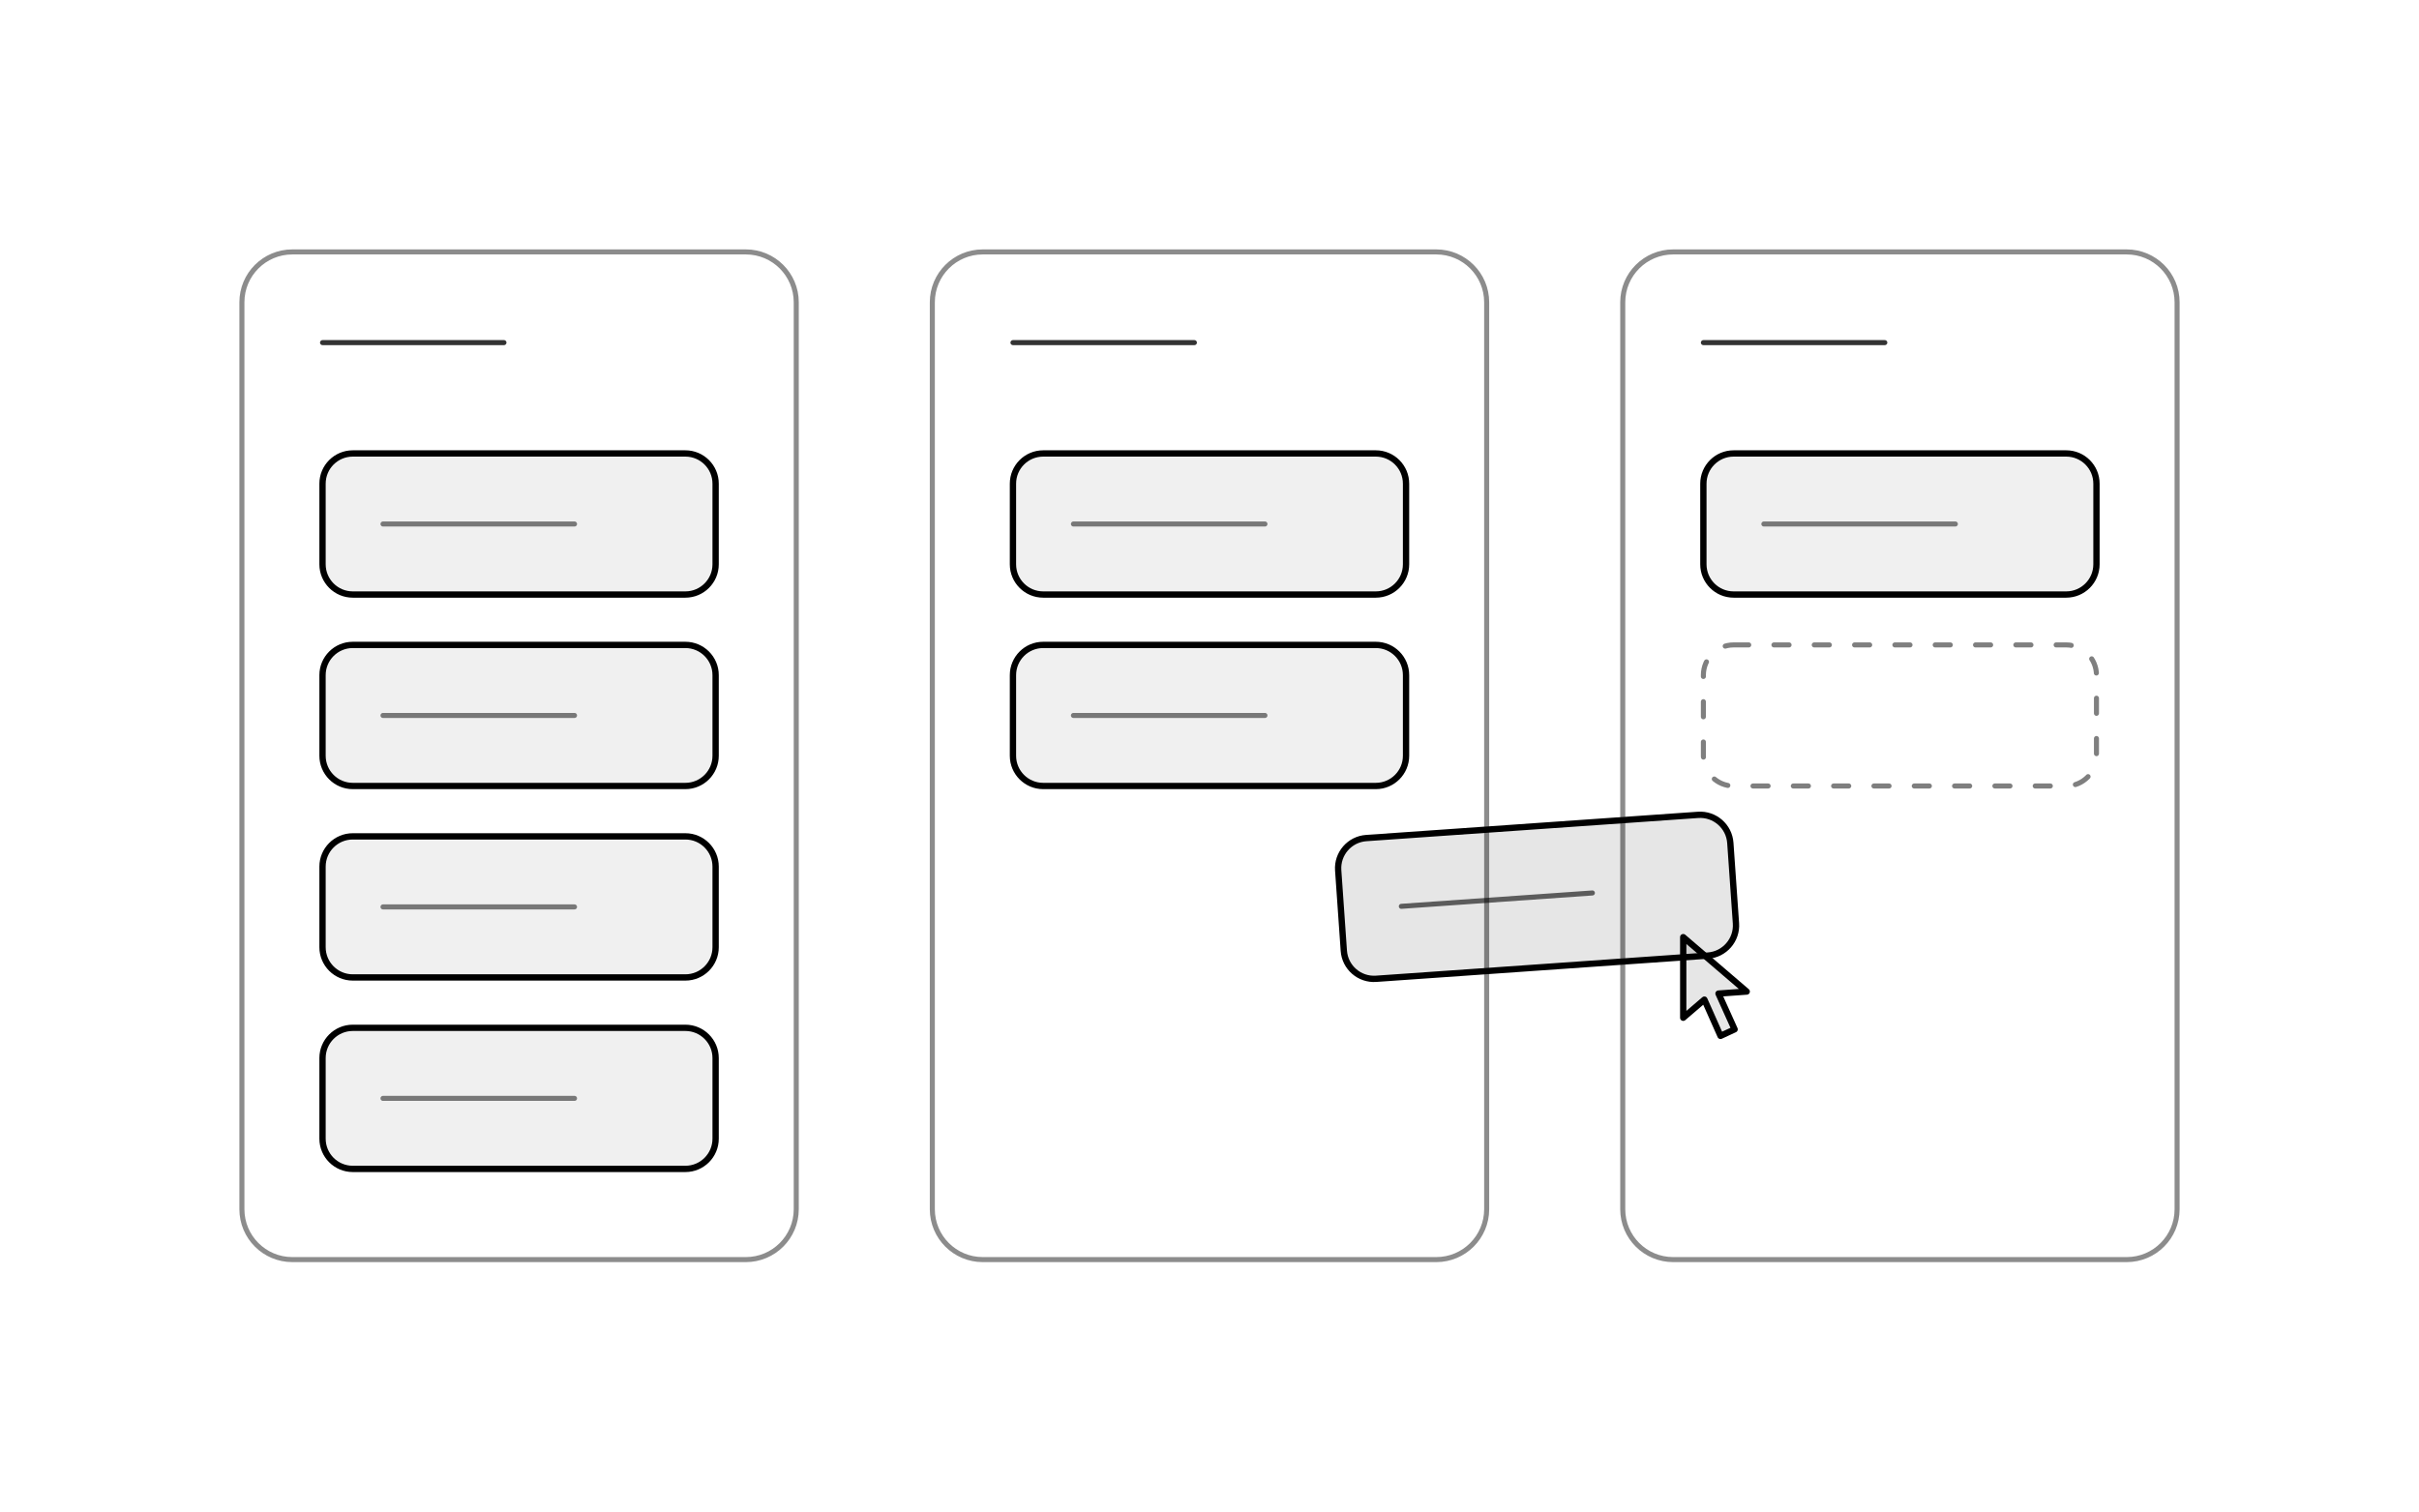
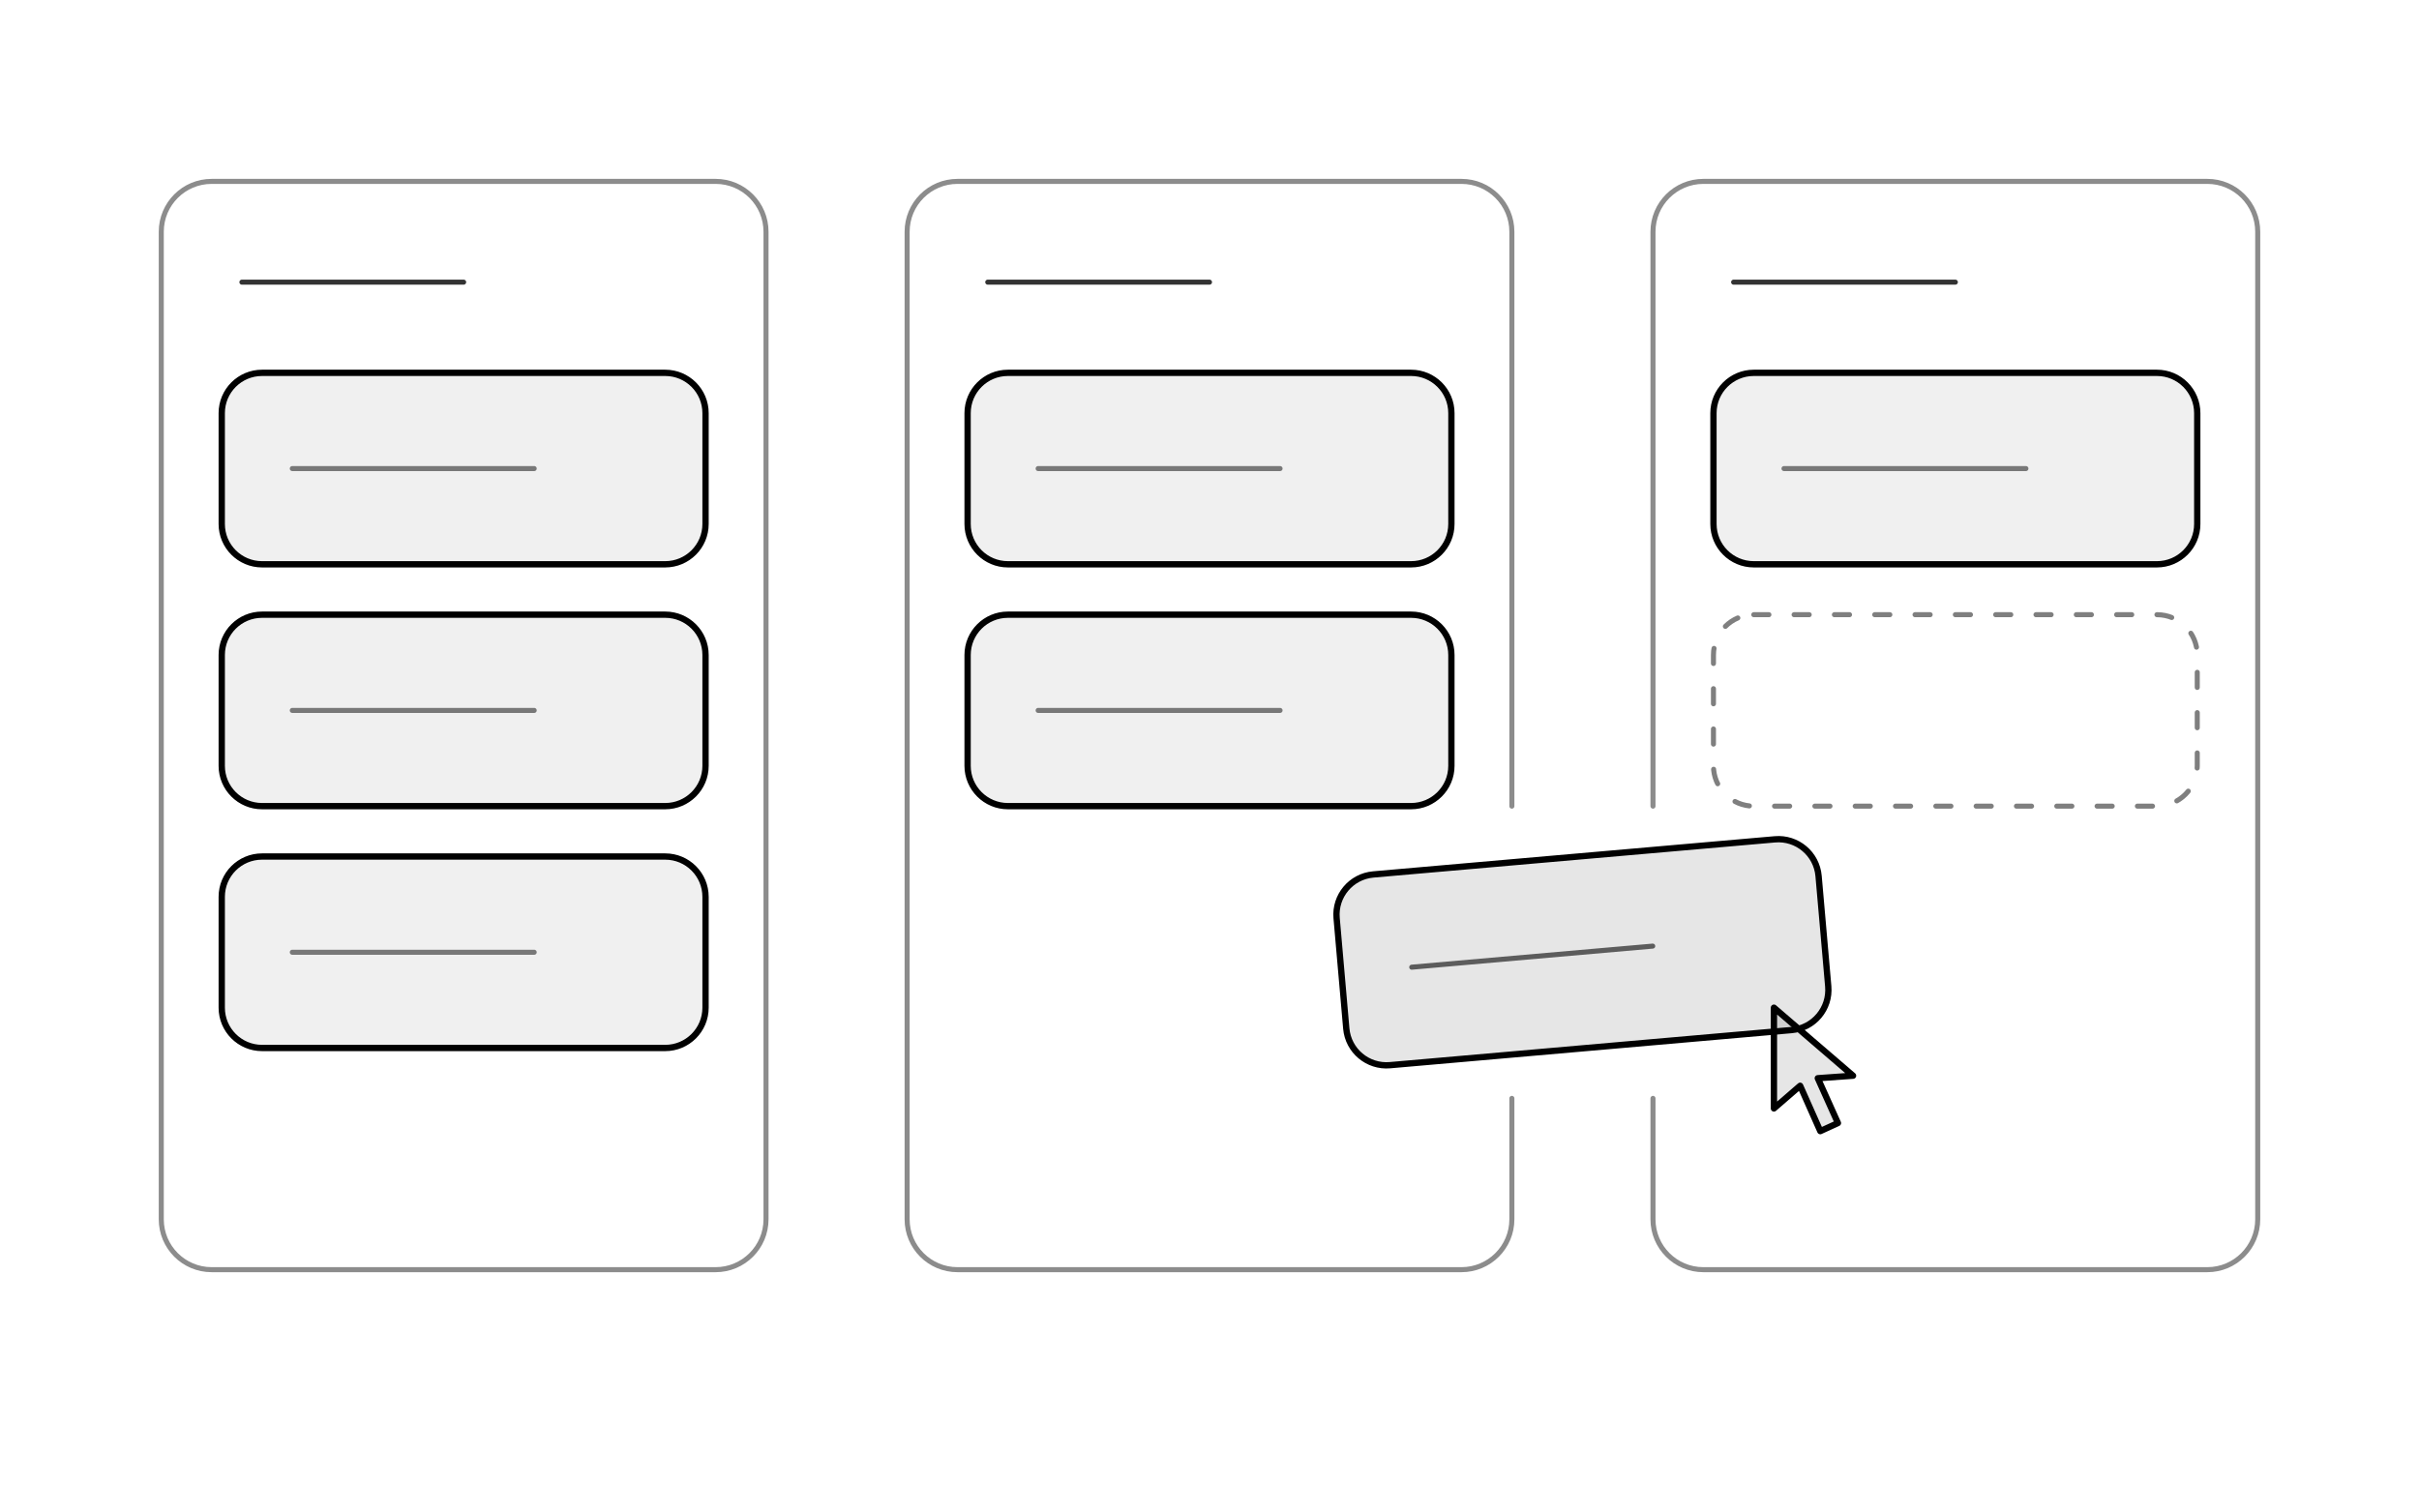
<svg xmlns="http://www.w3.org/2000/svg" viewBox="0 0 480 300" fill="none" stroke="currentColor" stroke-width="1.25" stroke-linecap="round" stroke-linejoin="round">
  <g class="crm-colunas" stroke-width="1" stroke-opacity=".45">
-     <rect x="48" y="50" width="110" height="200" rx="10" />
-     <rect x="185" y="50" width="110" height="200" rx="10" />
-     <rect x="322" y="50" width="110" height="200" rx="10" />
-     <path d="M64 68h36M201 68h36M338 68h36" stroke-opacity=".8" />
+     <rect x="32" y="36" width="120" height="216" rx="10" />
+     <path d="M190 36h100a10 10 0 0 1 10 10v114M300 218v24a10 10 0 0 1-10 10H190a10 10 0 0 1-10-10V46a10 10 0 0 1 10-10" />
+     <path d="M338 36h100a10 10 0 0 1 10 10v196a10 10 0 0 1-10 10H338a10 10 0 0 1-10-10v-24M328 160V46a10 10 0 0 1 10-10" />
+     <path d="M48 56h44M196 56h44M344 56h44" stroke-opacity=".8" />
  </g>
  <g class="crm-cartoes" fill="currentColor" fill-opacity=".06">
-     <rect x="64" y="90" width="78" height="28" rx="6" />
-     <rect x="64" y="128" width="78" height="28" rx="6" />
-     <rect x="64" y="166" width="78" height="28" rx="6" />
-     <rect x="64" y="204" width="78" height="28" rx="6" />
-     <rect x="201" y="90" width="78" height="28" rx="6" />
-     <rect x="201" y="128" width="78" height="28" rx="6" />
-     <rect x="338" y="90" width="78" height="28" rx="6" />
+     <rect x="44" y="74" width="96" height="38" rx="8" />
+     <rect x="44" y="122" width="96" height="38" rx="8" />
+     <rect x="44" y="170" width="96" height="38" rx="8" />
+     <rect x="192" y="74" width="96" height="38" rx="8" />
+     <rect x="192" y="122" width="96" height="38" rx="8" />
+     <rect x="340" y="74" width="96" height="38" rx="8" />
  </g>
  <g class="crm-linhas" stroke-width="1" stroke-opacity=".5">
-     <path d="M76 104h38M76 142h38M76 180h38M76 218h38M213 104h38M213 142h38M350 104h38" />
+     <path d="M58 93h48M58 141h48M58 189h48M206 93h48M206 141h48M354 93h48" />
  </g>
-   <rect class="crm-destino" x="338" y="128" width="78" height="28" rx="6" stroke-width="1" stroke-opacity=".5" stroke-dasharray="3 5" />
-   <g class="crm-movendo" transform="rotate(-4 305 178)">
-     <rect x="266" y="164" width="78" height="28" rx="6" fill="currentColor" fill-opacity=".1" />
-     <path d="M278 178h38" stroke-width="1" stroke-opacity=".6" />
+   <rect class="crm-destino" x="340" y="122" width="96" height="38" rx="8" stroke-width="1" stroke-opacity=".5" stroke-dasharray="3 5" />
+   <g class="crm-movendo acento" transform="rotate(-5 314 189)">
+     <rect x="266" y="170" width="96" height="38" rx="8" fill="currentColor" fill-opacity=".1" />
+     <path d="M280 189h48" stroke-width="1" stroke-opacity=".6" />
  </g>
-   <path class="crm-cursor" d="M334 186v16l4.2-3.6 3.2 7.2 2.8-1.3-3.2-7.1 5.6-.4z" fill="currentColor" fill-opacity=".1" />
+   <path class="crm-cursor" d="M352 200v20l5.2-4.5 4 9 3.5-1.6-4-8.9 7-.5z" fill="currentColor" fill-opacity=".1" />
</svg>
